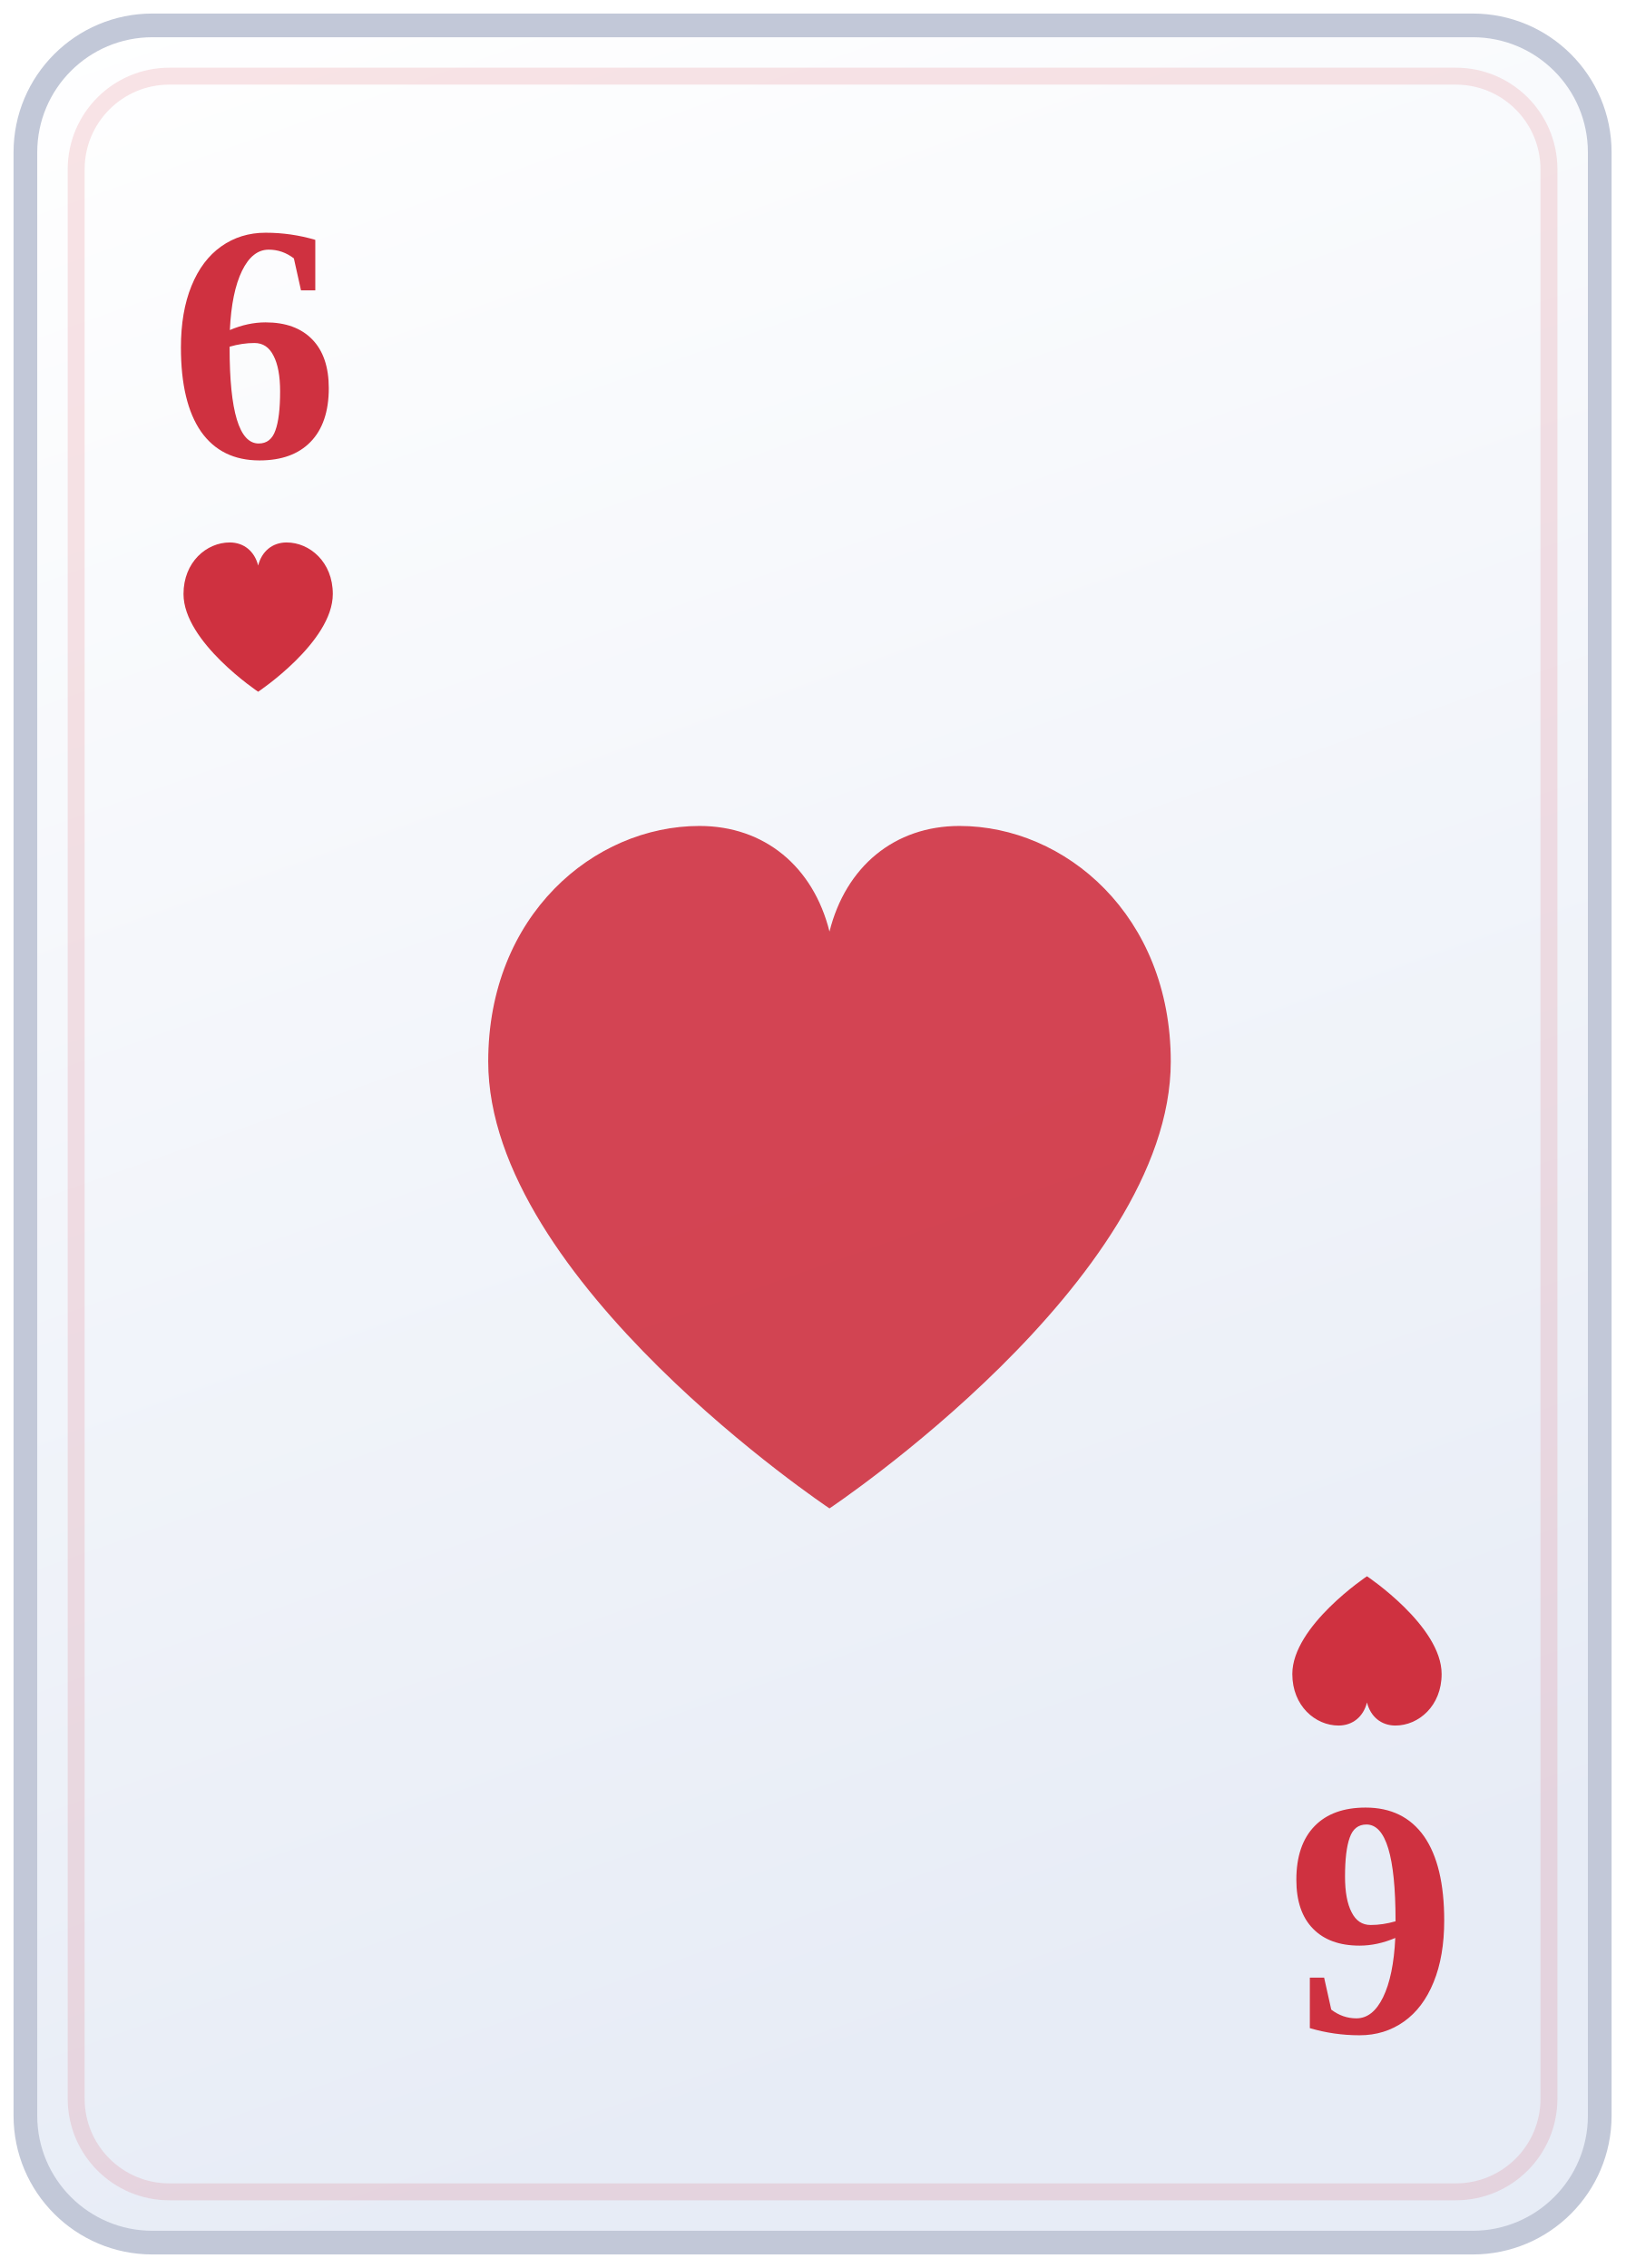
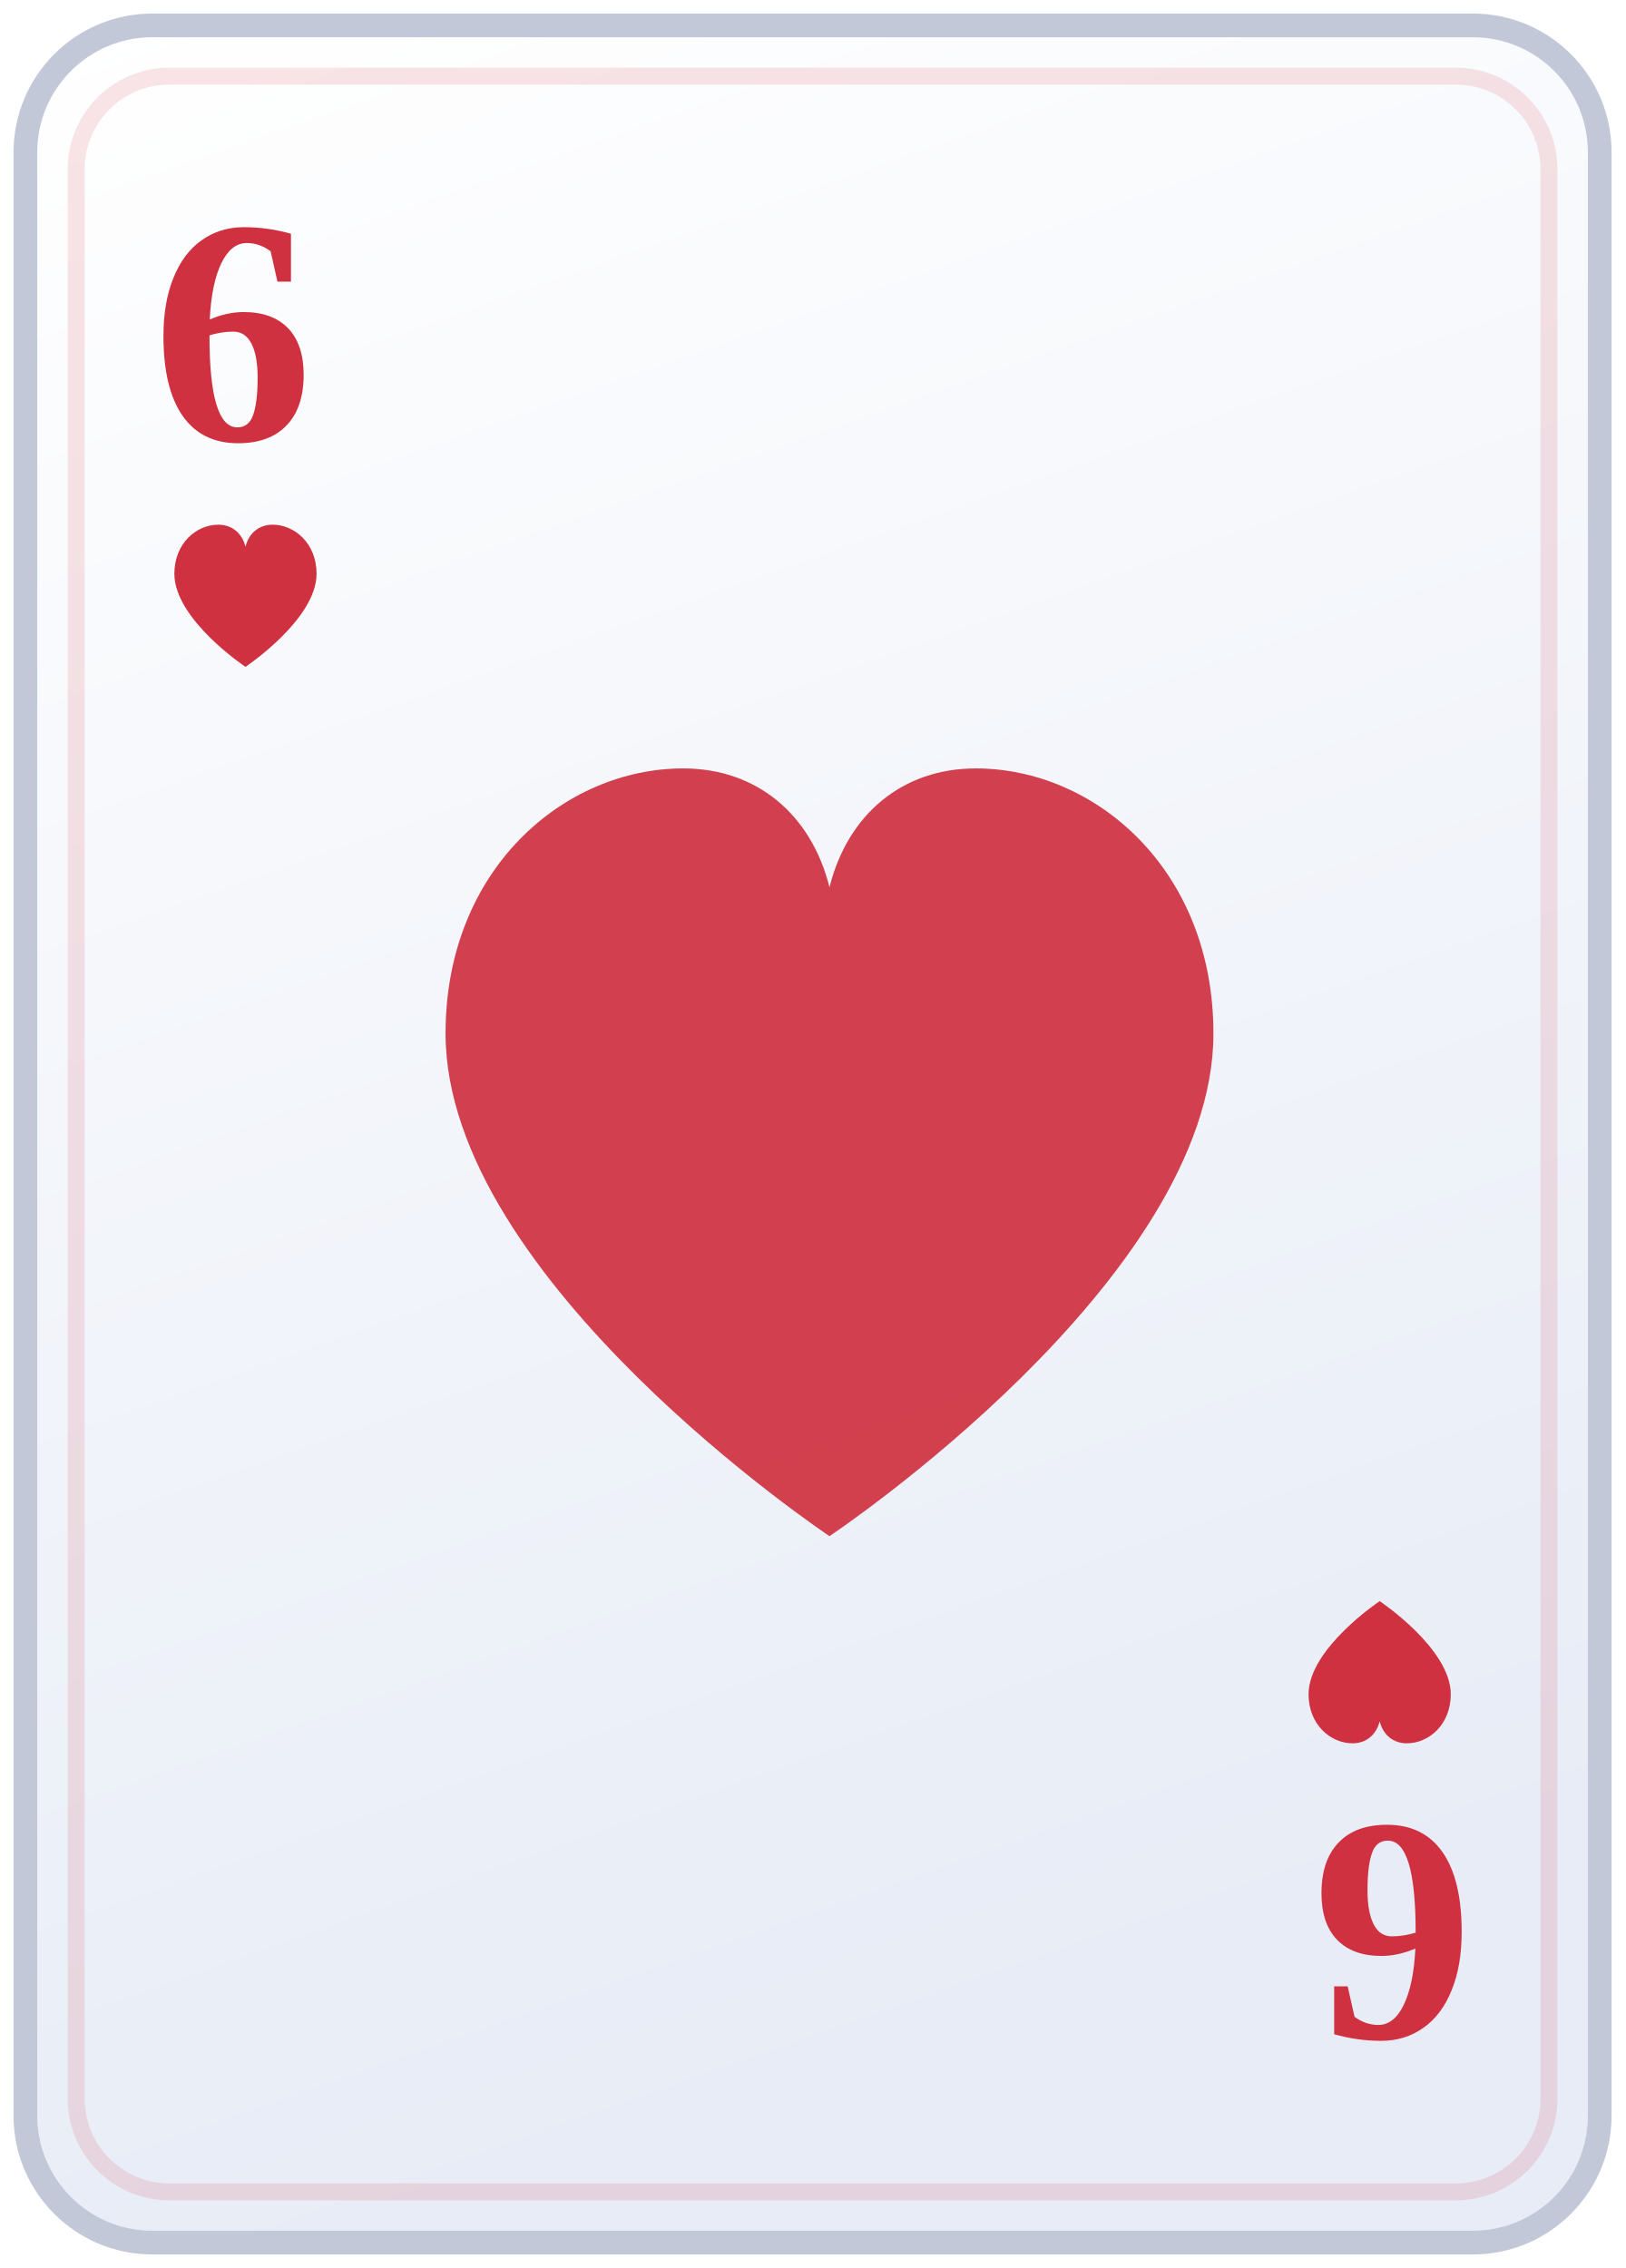
<svg xmlns="http://www.w3.org/2000/svg" viewBox="0 0 96 134" width="96" height="134">
  <defs>
    <linearGradient id="paper" x1="0" y1="0" x2="0.25" y2="1">
      <stop offset="0" stop-color="#ffffff" />
      <stop offset="1" stop-color="#e7ecf6" />
    </linearGradient>
  </defs>
  <rect x="1.5" y="1.5" width="93" height="131" rx="7.5" fill="url(#paper)" stroke="#c2c8d8" stroke-width="1.4" />
  <rect x="4.5" y="4.5" width="87" height="125" rx="5.5" fill="none" stroke="#cf3140" stroke-opacity="0.13" />
-   <text x="10" y="27" font-family="Georgia,'Times New Roman',serif" font-weight="700" font-size="20" fill="#cf3140">6</text>
-   <path d="M50 94C50 94 8 66 8 39 8 21 21 10 34 10c8 0 14 5 16 13 2-8 8-13 16-13 13 0 26 11 26 29 0 27-42 55-42 55Z" transform="translate(10,31) scale(0.105)" fill="#cf3140" />
-   <path d="M50 94C50 94 8 66 8 39 8 21 21 10 34 10c8 0 14 5 16 13 2-8 8-13 16-13 13 0 26 11 26 29 0 27-42 55-42 55Z" transform="translate(25,44) scale(0.48)" fill="#cf3140" opacity="0.9" />
+   <text x="9" y="26" font-family="Georgia,'Times New Roman',serif" font-weight="700" font-size="19" fill="#cf3140">6</text>
+   <path d="M50 94C50 94 8 66 8 39 8 21 21 10 34 10c8 0 14 5 16 13 2-8 8-13 16-13 13 0 26 11 26 29 0 27-42 55-42 55Z" transform="translate(9.5,30) scale(0.1)" fill="#cf3140" />
+   <path d="M50 94C50 94 8 66 8 39 8 21 21 10 34 10c8 0 14 5 16 13 2-8 8-13 16-13 13 0 26 11 26 29 0 27-42 55-42 55Z" transform="translate(22,40) scale(0.54)" fill="#cf3140" opacity="0.92" />
  <g transform="rotate(180 48 67)">
-     <text x="10" y="27" font-family="Georgia,'Times New Roman',serif" font-weight="700" font-size="20" fill="#cf3140">6</text>
-     <path d="M50 94C50 94 8 66 8 39 8 21 21 10 34 10c8 0 14 5 16 13 2-8 8-13 16-13 13 0 26 11 26 29 0 27-42 55-42 55Z" transform="translate(10,31) scale(0.105)" fill="#cf3140" />
+     <text x="9" y="26" font-family="Georgia,'Times New Roman',serif" font-weight="700" font-size="19" fill="#cf3140">6</text>
+     <path d="M50 94C50 94 8 66 8 39 8 21 21 10 34 10c8 0 14 5 16 13 2-8 8-13 16-13 13 0 26 11 26 29 0 27-42 55-42 55Z" transform="translate(9.5,30) scale(0.1)" fill="#cf3140" />
  </g>
</svg>
